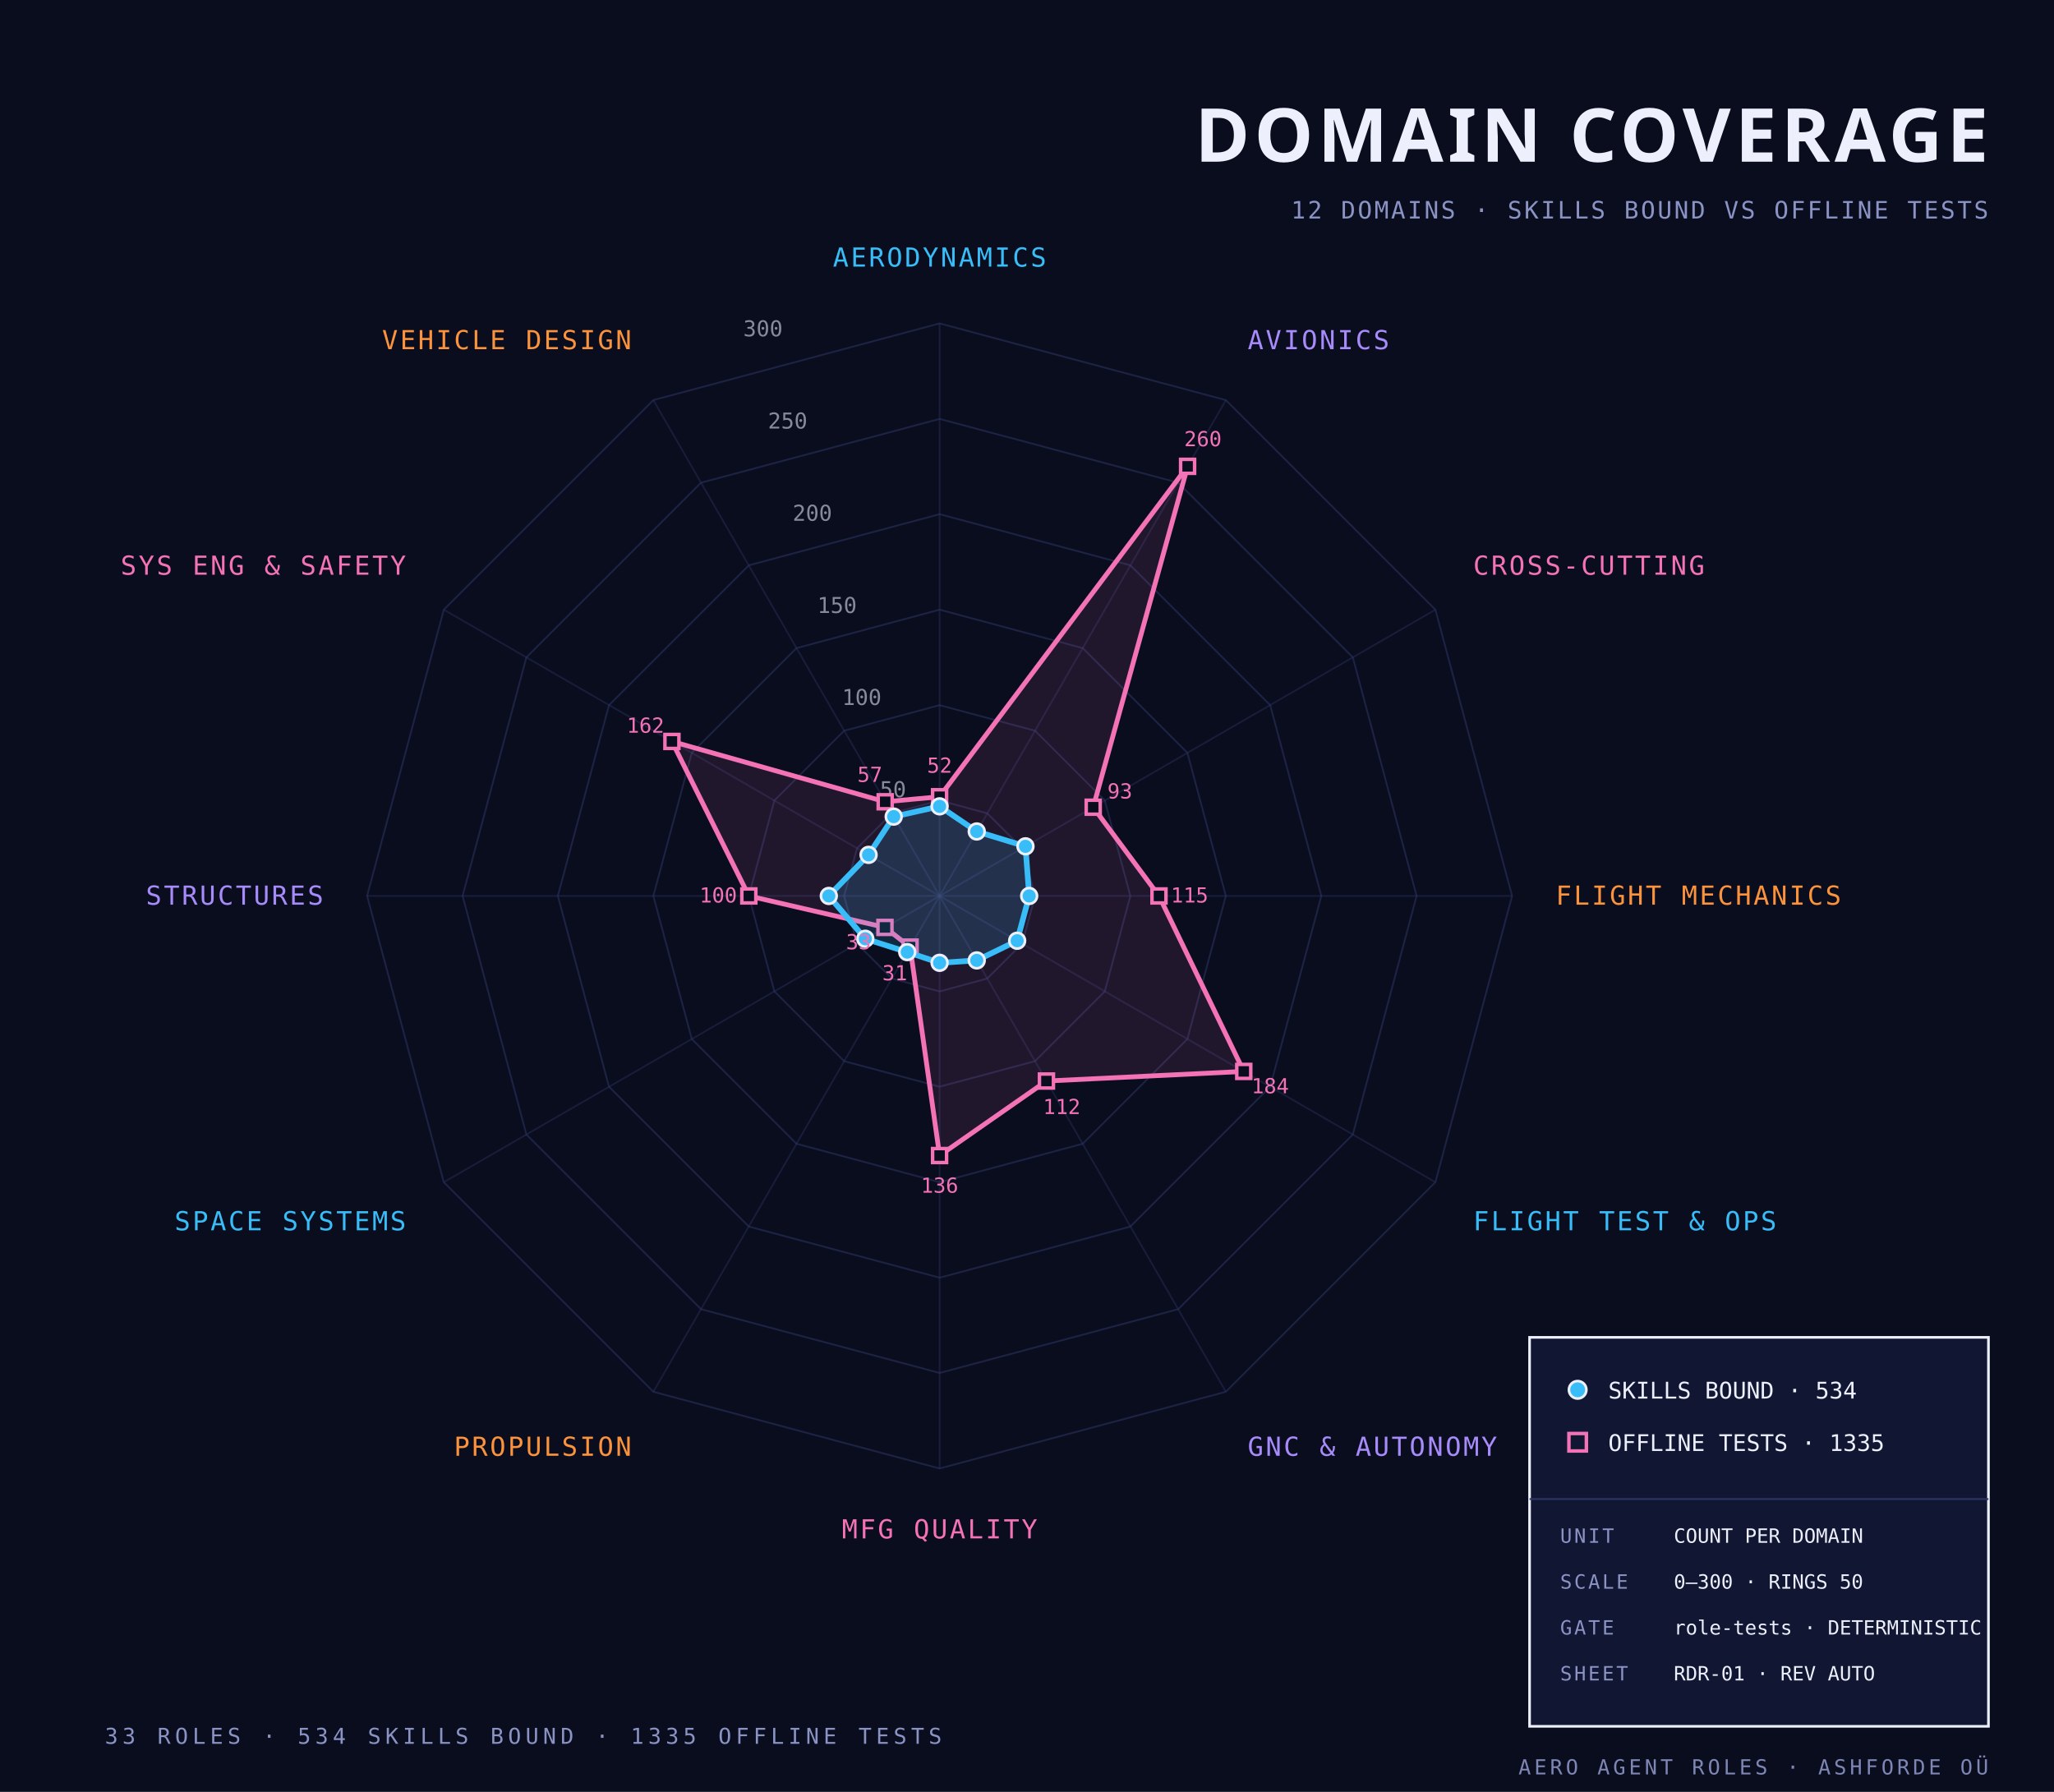
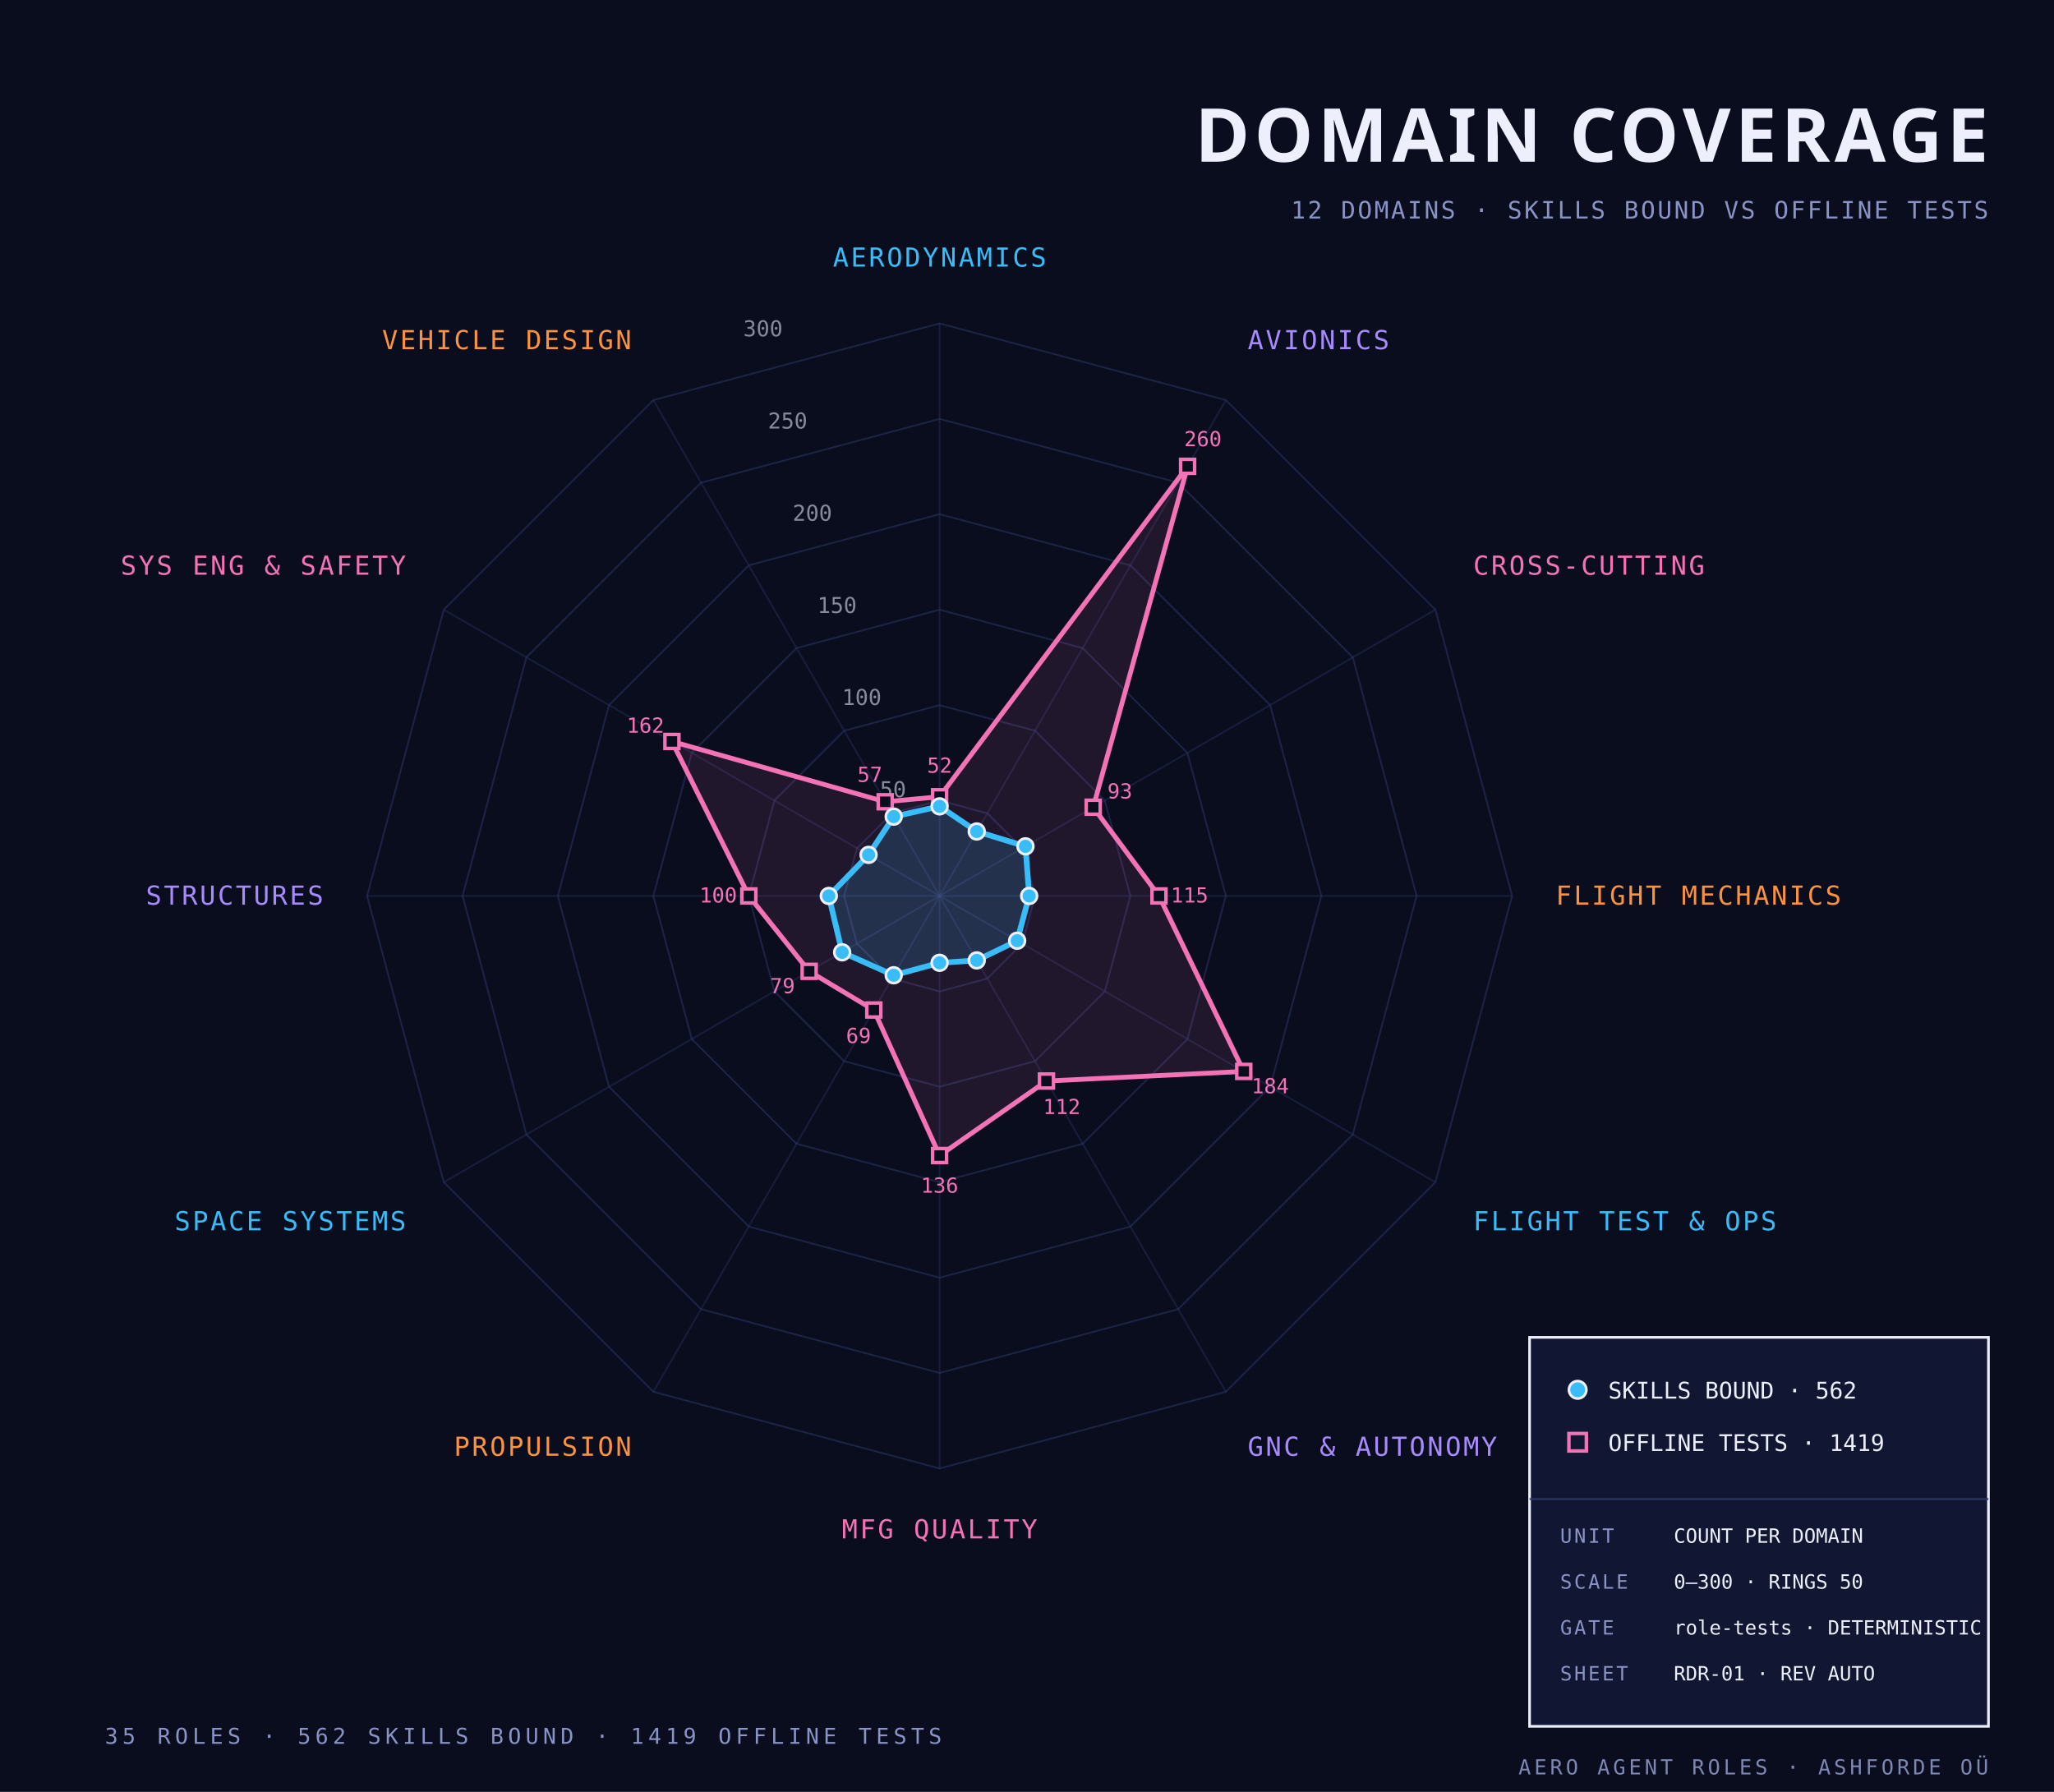
<svg xmlns="http://www.w3.org/2000/svg" width="940" height="820" viewBox="0 0 940 820">
  <style>
    .mono { font-family: "JetBrains Mono", "IBM Plex Mono", "Menlo", monospace; }
    .cond { font-family: "Barlow Condensed", "DIN Condensed", "Arial Narrow", sans-serif; font-weight: 700; text-transform: uppercase; }
  </style>
  <rect width="940" height="820" fill="#0a0d1e" />
  <polygon points="430.0,366.3 451.8,372.2 467.8,388.2 473.7,410.0 467.8,431.8 451.8,447.8 430.0,453.7 408.2,447.8 392.2,431.8 386.3,410.0 392.2,388.2 408.2,372.2" fill="none" stroke="#2c3564" stroke-width="0.8" stroke-opacity="0.55" />
  <polygon points="430.0,322.7 473.7,334.4 505.6,366.3 517.3,410.0 505.6,453.7 473.7,485.6 430.0,497.3 386.3,485.6 354.4,453.7 342.7,410.0 354.4,366.3 386.3,334.4" fill="none" stroke="#2c3564" stroke-width="0.8" stroke-opacity="0.55" />
  <polygon points="430.0,279.0 495.5,296.6 543.4,344.5 561.0,410.0 543.4,475.5 495.5,523.4 430.0,541.0 364.5,523.4 316.6,475.5 299.0,410.0 316.6,344.5 364.5,296.6" fill="none" stroke="#2c3564" stroke-width="0.8" stroke-opacity="0.55" />
  <polygon points="430.0,235.3 517.3,258.7 581.3,322.7 604.7,410.0 581.3,497.3 517.3,561.3 430.0,584.7 342.7,561.3 278.7,497.3 255.3,410.0 278.7,322.7 342.7,258.7" fill="none" stroke="#2c3564" stroke-width="0.8" stroke-opacity="0.55" />
  <polygon points="430.0,191.7 539.2,220.9 619.1,300.8 648.3,410.0 619.1,519.2 539.2,599.1 430.0,628.3 320.8,599.1 240.9,519.2 211.7,410.0 240.9,300.8 320.8,220.9" fill="none" stroke="#2c3564" stroke-width="0.8" stroke-opacity="0.55" />
  <polygon points="430.0,148.0 561.0,183.1 656.9,279.0 692.0,410.0 656.9,541.0 561.0,636.9 430.0,672.0 299.0,636.9 203.1,541.0 168.0,410.0 203.1,279.0 299.0,183.1" fill="none" stroke="#2c3564" stroke-width="0.8" stroke-opacity="0.55" />
  <line x1="430" y1="410" x2="430.0" y2="148.0" stroke="#2c3564" stroke-width="0.8" stroke-opacity="0.4" />
  <line x1="430" y1="410" x2="561.0" y2="183.1" stroke="#2c3564" stroke-width="0.8" stroke-opacity="0.4" />
  <line x1="430" y1="410" x2="656.9" y2="279.0" stroke="#2c3564" stroke-width="0.8" stroke-opacity="0.4" />
  <line x1="430" y1="410" x2="692.0" y2="410.0" stroke="#2c3564" stroke-width="0.8" stroke-opacity="0.4" />
  <line x1="430" y1="410" x2="656.9" y2="541.0" stroke="#2c3564" stroke-width="0.8" stroke-opacity="0.4" />
  <line x1="430" y1="410" x2="561.0" y2="636.9" stroke="#2c3564" stroke-width="0.8" stroke-opacity="0.4" />
  <line x1="430" y1="410" x2="430.0" y2="672.0" stroke="#2c3564" stroke-width="0.8" stroke-opacity="0.4" />
  <line x1="430" y1="410" x2="299.0" y2="636.9" stroke="#2c3564" stroke-width="0.8" stroke-opacity="0.4" />
  <line x1="430" y1="410" x2="203.1" y2="541.0" stroke="#2c3564" stroke-width="0.8" stroke-opacity="0.4" />
  <line x1="430" y1="410" x2="168.0" y2="410.0" stroke="#2c3564" stroke-width="0.8" stroke-opacity="0.4" />
  <line x1="430" y1="410" x2="203.1" y2="279.0" stroke="#2c3564" stroke-width="0.8" stroke-opacity="0.4" />
  <line x1="430" y1="410" x2="299.0" y2="183.1" stroke="#2c3564" stroke-width="0.8" stroke-opacity="0.4" />
  <text class="mono" x="414.7" y="364.8" text-anchor="end" font-size="10" fill="#edf0fc" opacity="0.55">50</text>
  <text class="mono" x="403.4" y="322.6" text-anchor="end" font-size="10" fill="#edf0fc" opacity="0.55">100</text>
  <text class="mono" x="392.1" y="280.5" text-anchor="end" font-size="10" fill="#edf0fc" opacity="0.55">150</text>
  <text class="mono" x="380.8" y="238.3" text-anchor="end" font-size="10" fill="#edf0fc" opacity="0.55">200</text>
  <text class="mono" x="369.5" y="196.1" text-anchor="end" font-size="10" fill="#edf0fc" opacity="0.55">250</text>
  <text class="mono" x="358.2" y="153.9" text-anchor="end" font-size="10" fill="#edf0fc" opacity="0.55">300</text>
  <text class="mono" x="430.0" y="122.0" text-anchor="middle" font-size="12" fill="#38bdf8" letter-spacing="1">AERODYNAMICS</text>
  <text class="mono" x="571.0" y="159.8" text-anchor="start" font-size="12" fill="#a78bfa" letter-spacing="1">AVIONICS</text>
  <text class="mono" x="674.2" y="263.0" text-anchor="start" font-size="12" fill="#f472b6" letter-spacing="1">CROSS-CUTTING</text>
  <text class="mono" x="712.0" y="414.0" text-anchor="start" font-size="12" fill="#fb923c" letter-spacing="1">FLIGHT MECHANICS</text>
  <text class="mono" x="674.2" y="563.0" text-anchor="start" font-size="12" fill="#38bdf8" letter-spacing="1">FLIGHT TEST &amp; OPS</text>
  <text class="mono" x="571.0" y="666.2" text-anchor="start" font-size="12" fill="#a78bfa" letter-spacing="1">GNC &amp; AUTONOMY</text>
  <text class="mono" x="430.0" y="704.0" text-anchor="middle" font-size="12" fill="#f472b6" letter-spacing="1">MFG QUALITY</text>
  <text class="mono" x="289.0" y="666.2" text-anchor="end" font-size="12" fill="#fb923c" letter-spacing="1">PROPULSION</text>
  <text class="mono" x="185.8" y="563.0" text-anchor="end" font-size="12" fill="#38bdf8" letter-spacing="1">SPACE SYSTEMS</text>
  <text class="mono" x="148.0" y="414.0" text-anchor="end" font-size="12" fill="#a78bfa" letter-spacing="1">STRUCTURES</text>
  <text class="mono" x="185.8" y="263.0" text-anchor="end" font-size="12" fill="#f472b6" letter-spacing="1">SYS ENG &amp; SAFETY</text>
  <text class="mono" x="289.0" y="159.8" text-anchor="end" font-size="12" fill="#fb923c" letter-spacing="1">VEHICLE DESIGN</text>
-   <polygon points="430.0,364.6 543.5,213.4 500.3,369.4 530.4,410.0 569.2,490.3 478.9,494.7 430.0,528.8 416.5,433.4 405.0,424.4 342.7,410.0 307.5,339.3 405.1,366.9" fill="#f472b6" fill-opacity="0.10" stroke="#f472b6" stroke-width="2.2" />
+   <polygon points="430.0,364.6 543.5,213.4 500.3,369.4 530.4,410.0 569.2,490.3 478.9,494.7 430.0,528.8 399.9,462.2 370.3,444.5 342.7,410.0 307.5,339.3 405.1,366.9" fill="#f472b6" fill-opacity="0.10" stroke="#f472b6" stroke-width="2.2" />
  <rect x="426.8" y="361.4" width="6.4" height="6.4" fill="#0a0d1e" stroke="#f472b6" stroke-width="1.6" />
  <rect x="540.3" y="210.2" width="6.4" height="6.4" fill="#0a0d1e" stroke="#f472b6" stroke-width="1.6" />
  <rect x="497.1" y="366.2" width="6.4" height="6.4" fill="#0a0d1e" stroke="#f472b6" stroke-width="1.6" />
  <rect x="527.2" y="406.8" width="6.4" height="6.4" fill="#0a0d1e" stroke="#f472b6" stroke-width="1.6" />
  <rect x="566.0" y="487.1" width="6.4" height="6.4" fill="#0a0d1e" stroke="#f472b6" stroke-width="1.6" />
  <rect x="475.7" y="491.5" width="6.4" height="6.4" fill="#0a0d1e" stroke="#f472b6" stroke-width="1.6" />
  <rect x="426.8" y="525.6" width="6.4" height="6.4" fill="#0a0d1e" stroke="#f472b6" stroke-width="1.6" />
-   <rect x="413.3" y="430.2" width="6.4" height="6.4" fill="#0a0d1e" stroke="#f472b6" stroke-width="1.6" />
-   <rect x="401.8" y="421.2" width="6.4" height="6.4" fill="#0a0d1e" stroke="#f472b6" stroke-width="1.6" />
+   <rect x="396.7" y="459.0" width="6.4" height="6.4" fill="#0a0d1e" stroke="#f472b6" stroke-width="1.6" />
+   <rect x="367.1" y="441.3" width="6.4" height="6.4" fill="#0a0d1e" stroke="#f472b6" stroke-width="1.6" />
  <rect x="339.5" y="406.8" width="6.4" height="6.4" fill="#0a0d1e" stroke="#f472b6" stroke-width="1.6" />
  <rect x="304.3" y="336.1" width="6.4" height="6.4" fill="#0a0d1e" stroke="#f472b6" stroke-width="1.6" />
  <rect x="401.9" y="363.7" width="6.4" height="6.4" fill="#0a0d1e" stroke="#f472b6" stroke-width="1.6" />
-   <polygon points="430.0,369.0 447.0,380.5 469.3,387.3 471.0,410.0 465.5,430.5 447.0,439.5 430.0,440.6 415.2,435.7 396.0,429.6 379.3,410.0 397.5,391.2 409.0,373.7" fill="#38bdf8" fill-opacity="0.16" stroke="#38bdf8" stroke-width="2.6" />
+   <polygon points="430.0,369.0 447.0,380.5 469.3,387.3 471.0,410.0 465.5,430.5 447.0,439.5 430.0,440.6 409.0,446.3 385.4,435.8 379.3,410.0 397.5,391.2 409.0,373.7" fill="#38bdf8" fill-opacity="0.16" stroke="#38bdf8" stroke-width="2.6" />
  <circle cx="430.0" cy="369.0" r="3.6" fill="#38bdf8" stroke="#edf0fc" stroke-width="1.2" />
  <circle cx="447.0" cy="380.5" r="3.6" fill="#38bdf8" stroke="#edf0fc" stroke-width="1.2" />
  <circle cx="469.3" cy="387.3" r="3.6" fill="#38bdf8" stroke="#edf0fc" stroke-width="1.2" />
  <circle cx="471.0" cy="410.0" r="3.6" fill="#38bdf8" stroke="#edf0fc" stroke-width="1.2" />
  <circle cx="465.5" cy="430.5" r="3.6" fill="#38bdf8" stroke="#edf0fc" stroke-width="1.2" />
  <circle cx="447.0" cy="439.5" r="3.6" fill="#38bdf8" stroke="#edf0fc" stroke-width="1.2" />
  <circle cx="430.0" cy="440.6" r="3.6" fill="#38bdf8" stroke="#edf0fc" stroke-width="1.2" />
-   <circle cx="415.2" cy="435.7" r="3.6" fill="#38bdf8" stroke="#edf0fc" stroke-width="1.2" />
-   <circle cx="396.0" cy="429.6" r="3.6" fill="#38bdf8" stroke="#edf0fc" stroke-width="1.2" />
+   <circle cx="409.0" cy="446.3" r="3.6" fill="#38bdf8" stroke="#edf0fc" stroke-width="1.2" />
+   <circle cx="385.4" cy="435.8" r="3.6" fill="#38bdf8" stroke="#edf0fc" stroke-width="1.2" />
  <circle cx="379.3" cy="410.0" r="3.6" fill="#38bdf8" stroke="#edf0fc" stroke-width="1.2" />
  <circle cx="397.5" cy="391.2" r="3.6" fill="#38bdf8" stroke="#edf0fc" stroke-width="1.2" />
  <circle cx="409.0" cy="373.7" r="3.6" fill="#38bdf8" stroke="#edf0fc" stroke-width="1.2" />
  <text class="mono" x="430.0" y="353.6" text-anchor="middle" font-size="9.5" fill="#f472b6">52</text>
  <text class="mono" x="550.5" y="204.2" text-anchor="middle" font-size="9.5" fill="#f472b6">260</text>
  <text class="mono" x="512.5" y="365.4" text-anchor="middle" font-size="9.5" fill="#f472b6">93</text>
  <text class="mono" x="544.4" y="413.0" text-anchor="middle" font-size="9.5" fill="#f472b6">115</text>
  <text class="mono" x="581.3" y="500.3" text-anchor="middle" font-size="9.5" fill="#f472b6">184</text>
  <text class="mono" x="485.9" y="509.8" text-anchor="middle" font-size="9.5" fill="#f472b6">112</text>
  <text class="mono" x="430.0" y="545.8" text-anchor="middle" font-size="9.5" fill="#f472b6">136</text>
-   <text class="mono" x="409.5" y="448.6" text-anchor="middle" font-size="9.5" fill="#f472b6">31</text>
-   <text class="mono" x="392.9" y="434.4" text-anchor="middle" font-size="9.5" fill="#f472b6">33</text>
+   <text class="mono" x="392.9" y="477.3" text-anchor="middle" font-size="9.5" fill="#f472b6">69</text>
+   <text class="mono" x="358.1" y="454.5" text-anchor="middle" font-size="9.5" fill="#f472b6">79</text>
  <text class="mono" x="328.7" y="413.0" text-anchor="middle" font-size="9.5" fill="#f472b6">100</text>
  <text class="mono" x="295.4" y="335.3" text-anchor="middle" font-size="9.5" fill="#f472b6">162</text>
  <text class="mono" x="398.1" y="357.8" text-anchor="middle" font-size="9.5" fill="#f472b6">57</text>
  <text class="cond" x="910.0" y="74.0" text-anchor="end" font-size="34" fill="#edf0fc" letter-spacing="2">DOMAIN COVERAGE</text>
  <text class="mono" x="910.0" y="100.0" text-anchor="end" font-size="11" fill="#8a93c4" letter-spacing="1">12 DOMAINS · SKILLS BOUND VS OFFLINE TESTS</text>
  <rect x="700" y="612" width="210" height="178" fill="#111632" stroke="#edf0fc" stroke-width="1.2" />
  <line x1="700" y1="686" x2="910" y2="686" stroke="#2c3564" stroke-width="0.8" />
  <circle cx="722" cy="636" r="4" fill="#38bdf8" stroke="#edf0fc" stroke-width="1.2" />
-   <text class="mono" x="736.0" y="640.0" text-anchor="start" font-size="10.5" fill="#edf0fc">SKILLS BOUND · 534</text>
+   <text class="mono" x="736.0" y="640.0" text-anchor="start" font-size="10.5" fill="#edf0fc">SKILLS BOUND · 562</text>
  <rect x="718" y="656" width="8" height="8" fill="none" stroke="#f472b6" stroke-width="1.6" />
-   <text class="mono" x="736.0" y="664.0" text-anchor="start" font-size="10.5" fill="#edf0fc">OFFLINE TESTS · 1335</text>
+   <text class="mono" x="736.0" y="664.0" text-anchor="start" font-size="10.5" fill="#edf0fc">OFFLINE TESTS · 1419</text>
  <text class="mono" x="714.0" y="706.0" text-anchor="start" font-size="9" fill="#8a93c4" letter-spacing="1">UNIT</text>
  <text class="mono" x="766.0" y="706.0" text-anchor="start" font-size="9" fill="#edf0fc">COUNT PER DOMAIN</text>
  <text class="mono" x="714.0" y="727.0" text-anchor="start" font-size="9" fill="#8a93c4" letter-spacing="1">SCALE</text>
  <text class="mono" x="766.0" y="727.0" text-anchor="start" font-size="9" fill="#edf0fc">0–300 · RINGS 50</text>
  <text class="mono" x="714.0" y="748.0" text-anchor="start" font-size="9" fill="#8a93c4" letter-spacing="1">GATE</text>
  <text class="mono" x="766.0" y="748.0" text-anchor="start" font-size="9" fill="#edf0fc">role-tests · DETERMINISTIC</text>
  <text class="mono" x="714.0" y="769.0" text-anchor="start" font-size="9" fill="#8a93c4" letter-spacing="1">SHEET</text>
  <text class="mono" x="766.0" y="769.0" text-anchor="start" font-size="9" fill="#edf0fc">RDR-01 · REV AUTO</text>
-   <text class="mono" x="48.0" y="798.0" text-anchor="start" font-size="10" fill="#8a93c4" letter-spacing="2">33 ROLES · 534 SKILLS BOUND · 1335 OFFLINE TESTS</text>
+   <text class="mono" x="48.0" y="798.0" text-anchor="start" font-size="10" fill="#8a93c4" letter-spacing="2">35 ROLES · 562 SKILLS BOUND · 1419 OFFLINE TESTS</text>
  <text class="mono" x="910.0" y="812.0" text-anchor="end" font-size="9.5" fill="#8a93c4" letter-spacing="1.5" opacity="0.9">AERO AGENT ROLES · ASHFORDE OÜ</text>
</svg>
